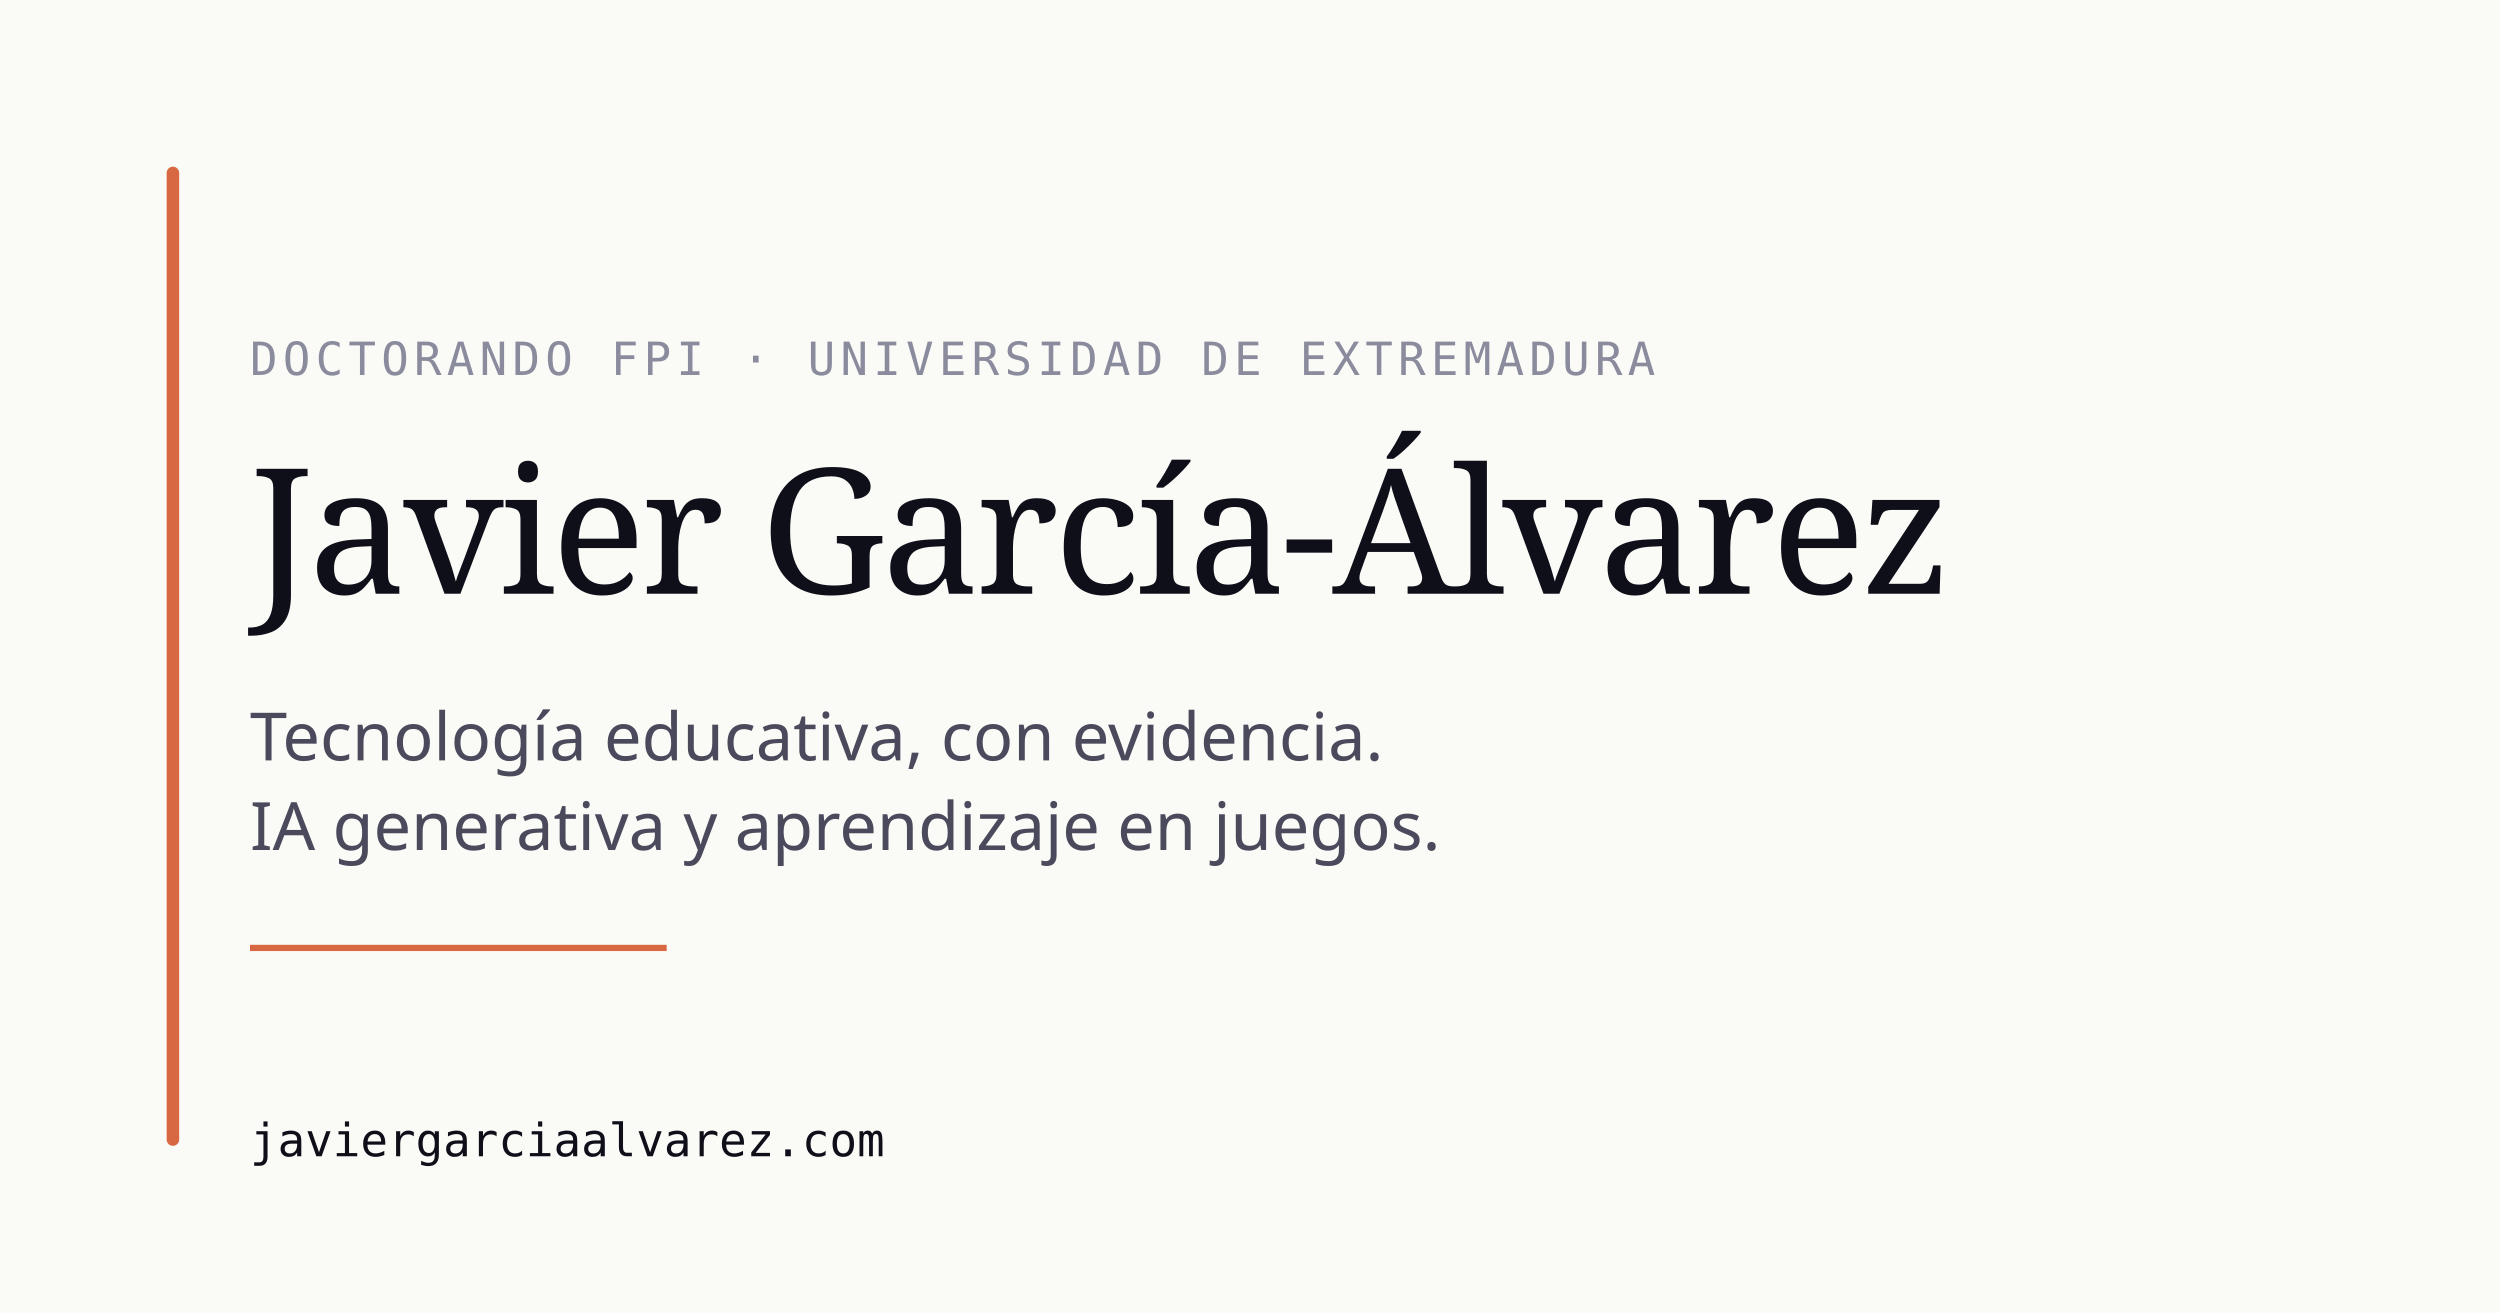
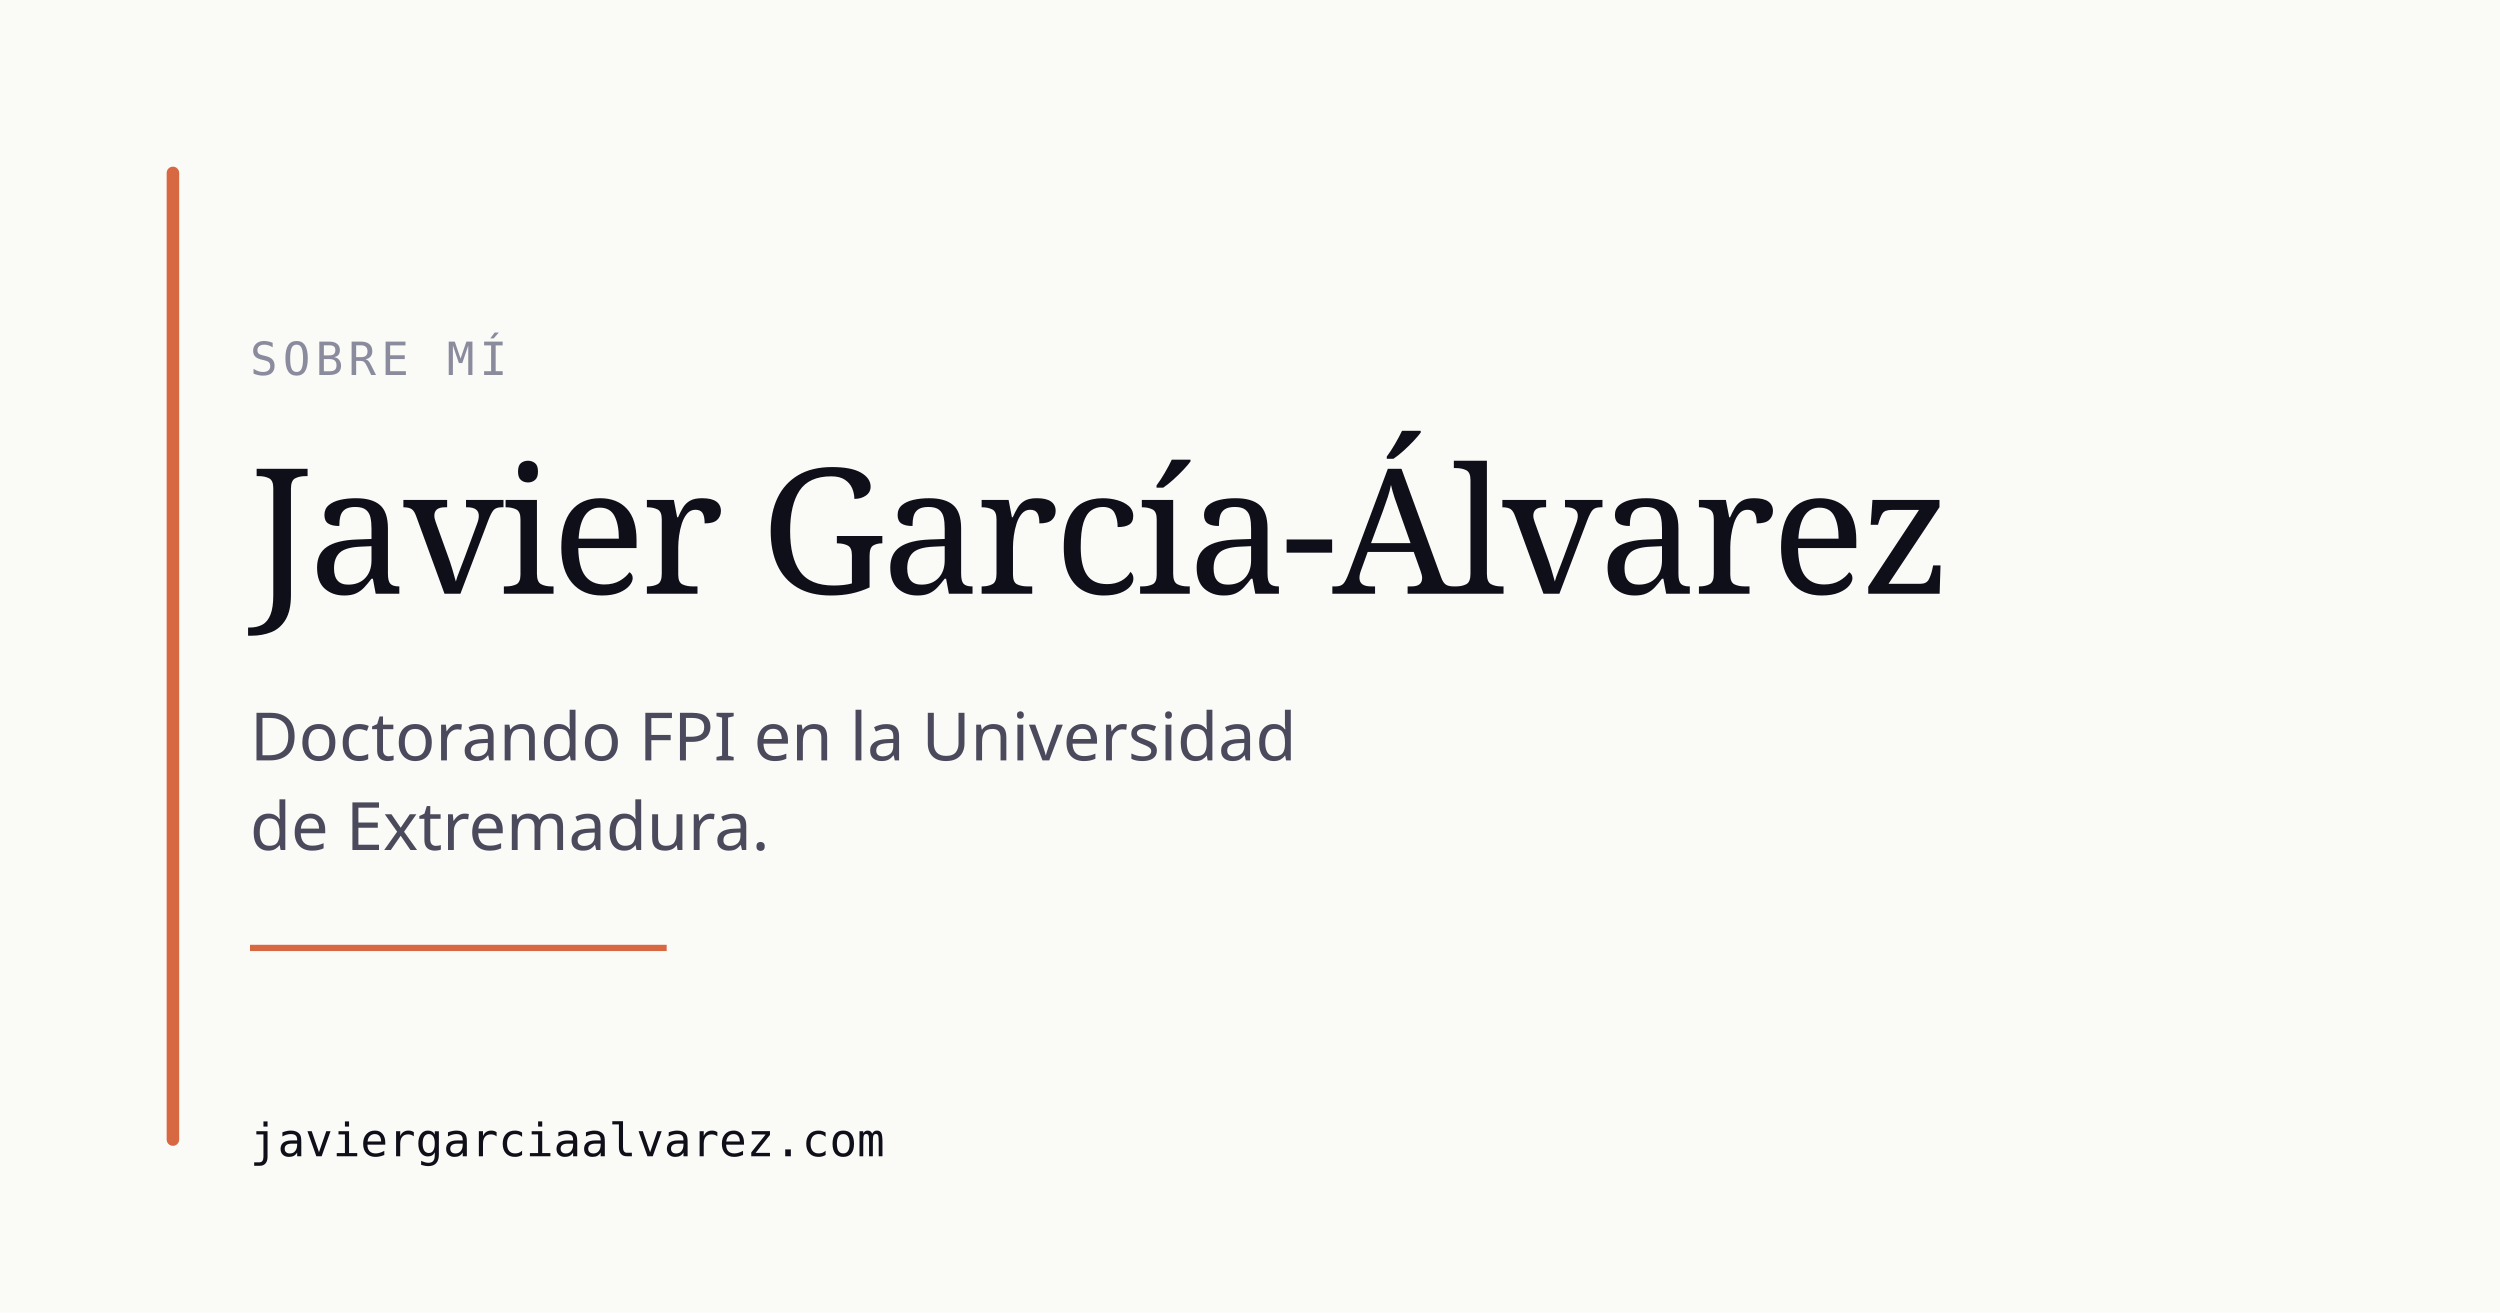
<svg xmlns="http://www.w3.org/2000/svg" viewBox="0 0 1200 630" width="1200" height="630">
  <rect width="1200" height="630" fill="#FAFAF7" />
  <rect x="80" y="80" width="6" height="470" fill="#D86842" rx="3" />
-   <text x="120" y="180" font-family="'JetBrains Mono', monospace" font-size="22" fill="#8B8B9E" letter-spacing="2.5">DOCTORANDO FPI · UNIVERSIDAD DE EXTREMADURA</text>
+   <text x="120" y="180" font-family="'JetBrains Mono', monospace" font-size="22" fill="#8B8B9E" letter-spacing="2.5">SOBRE MÍ</text>
  <text x="120" y="285" font-family="'Instrument Serif', Georgia, serif" font-size="84" fill="#0F0F1A" letter-spacing="-2">Javier García-Álvarez</text>
-   <text x="120" y="365" font-family="'Inter Tight', sans-serif" font-size="32" fill="#4A4A5C" font-weight="400">Tecnología educativa, con evidencia.</text>
-   <text x="120" y="408" font-family="'Inter Tight', sans-serif" font-size="32" fill="#4A4A5C" font-weight="400">IA generativa y aprendizaje en juegos.</text>
+   <text x="120" y="365" font-family="'Inter Tight', sans-serif" font-size="32" fill="#4A4A5C" font-weight="400">Doctorando FPI en la Universidad</text>
+   <text x="120" y="408" font-family="'Inter Tight', sans-serif" font-size="32" fill="#4A4A5C" font-weight="400">de Extremadura.</text>
  <line x1="120" y1="455" x2="320" y2="455" stroke="#D86842" stroke-width="3" />
  <text x="120" y="555" font-family="'JetBrains Mono', monospace" font-size="22" fill="#0F0F1A" font-weight="500">javiergarciaalvarez.com</text>
</svg>
